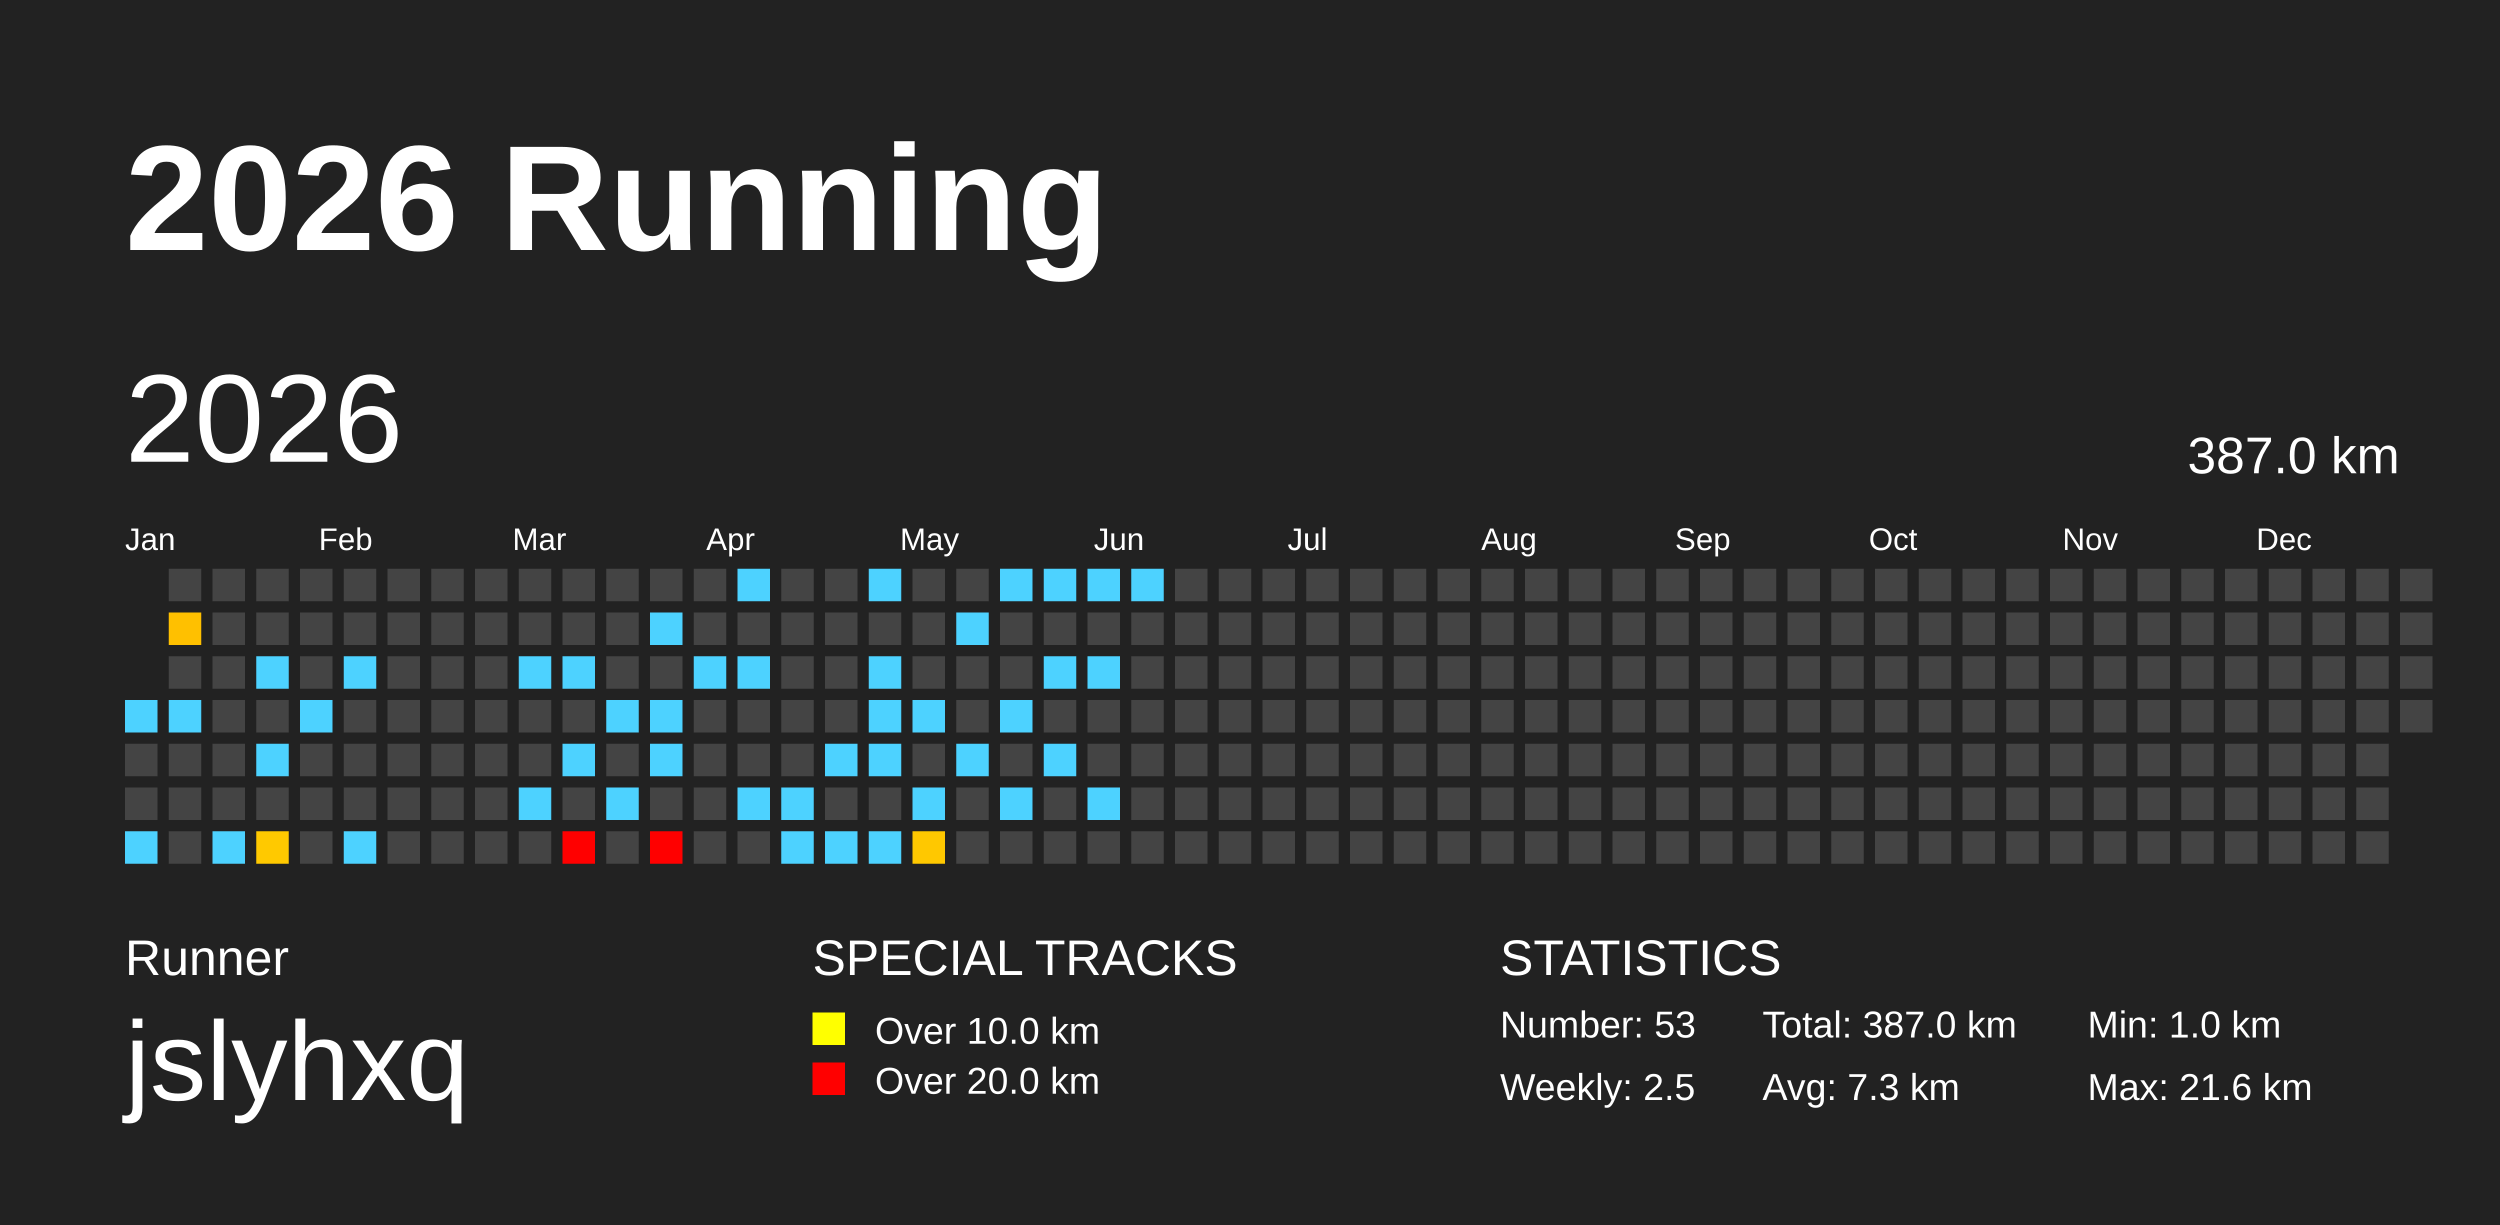
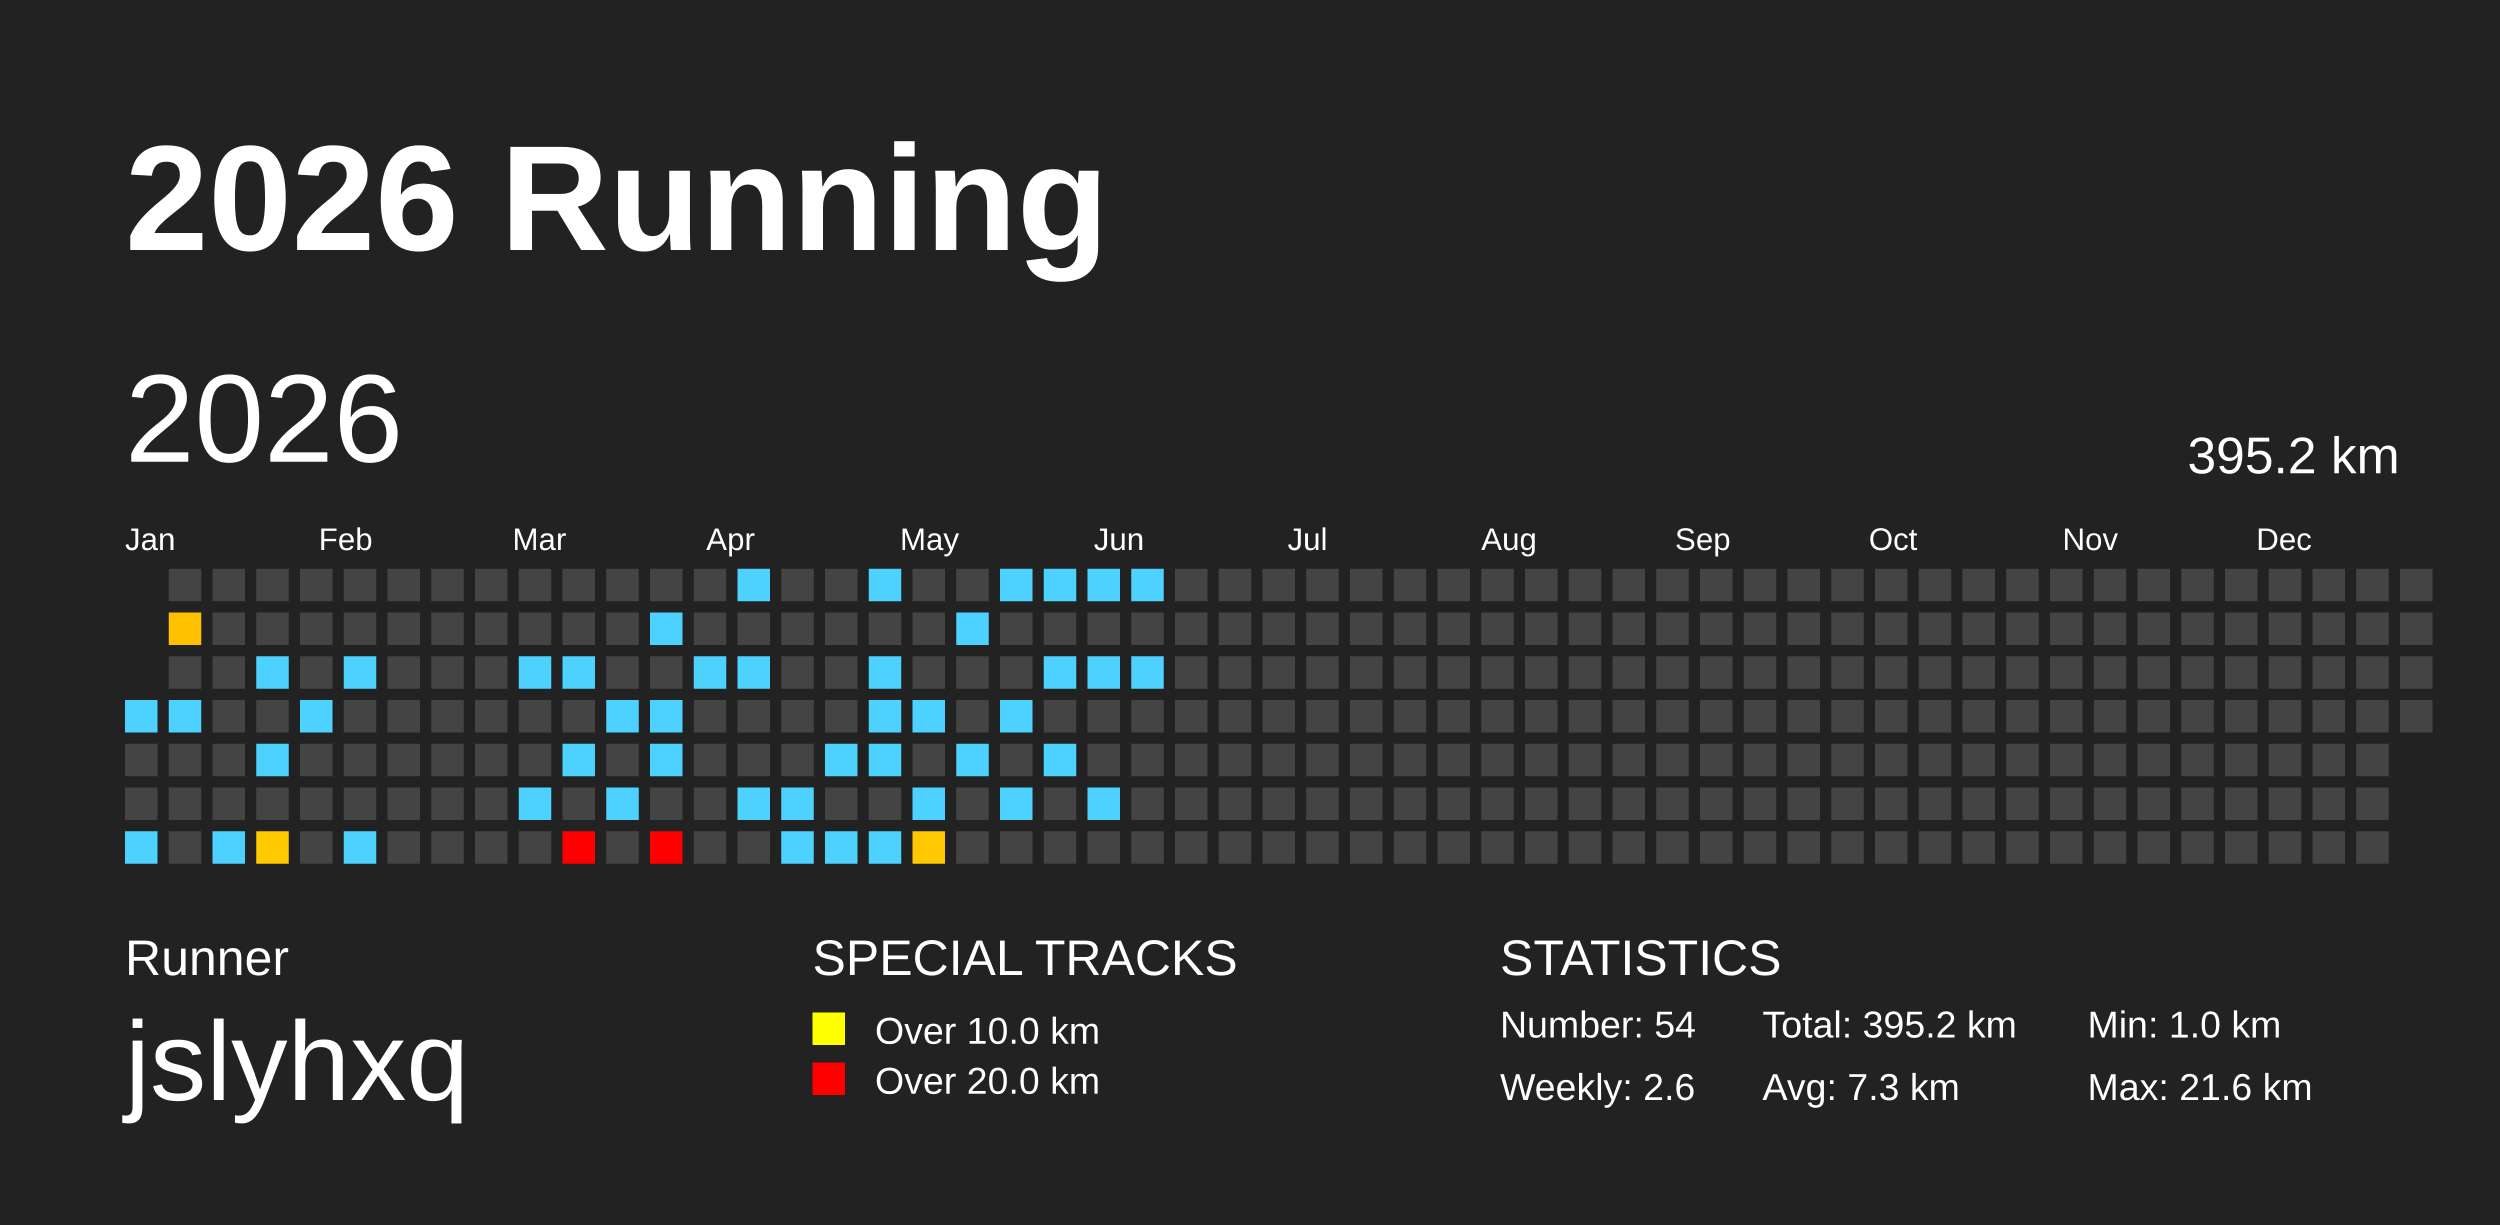
<svg xmlns="http://www.w3.org/2000/svg" baseProfile="full" height="98mm" version="1.1" viewBox="0,0,200,98" width="200mm">
  <defs />
  <rect fill="#222222" height="98" width="200" x="0" y="0" />
  <text fill="#FFFFFF" style="font-size:12px; font-family:Arial; font-weight:bold;" x="10" y="20">2026 Running</text>
  <text fill="#FFFFFF" style="font-size:4px; font-family:Arial" x="10" y="78">Runner</text>
  <text fill="#FFFFFF" style="font-size:9px; font-family:Arial" x="10" y="88">jslyhxq</text>
  <text fill="#FFFFFF" style="font-size:4px; font-family:Arial" x="65" y="78">SPECIAL TRACKS</text>
  <rect fill="yellow" height="2.6" width="2.6" x="65" y="81" />
  <text fill="#FFFFFF" style="font-size:3px; font-family:Arial" x="70" y="83.5">Over 10.0 km</text>
  <rect fill="red" height="2.6" width="2.6" x="65" y="85" />
  <text fill="#FFFFFF" style="font-size:3px; font-family:Arial" x="70" y="87.5">Over 20.0 km</text>
  <text fill="#FFFFFF" style="font-size:4px; font-family:Arial" x="120" y="78">STATISTICS</text>
-   <text fill="#FFFFFF" style="font-size:3px; font-family:Arial" x="120" y="83">Number: 53</text>
-   <text fill="#FFFFFF" style="font-size:3px; font-family:Arial" x="120" y="88">Weekly: 2.5</text>
-   <text fill="#FFFFFF" style="font-size:3px; font-family:Arial" x="141" y="83">Total: 387.0 km</text>
+   <text fill="#FFFFFF" style="font-size:3px; font-family:Arial" x="120" y="83">Number: 54</text>
+   <text fill="#FFFFFF" style="font-size:3px; font-family:Arial" x="120" y="88">Weekly: 2.6</text>
+   <text fill="#FFFFFF" style="font-size:3px; font-family:Arial" x="141" y="83">Total: 395.2 km</text>
  <text fill="#FFFFFF" style="font-size:3px; font-family:Arial" x="141" y="88">Avg: 7.3 km</text>
  <text fill="#FFFFFF" style="font-size:3px; font-family:Arial" x="167" y="83">Min: 1.0 km</text>
  <text fill="#FFFFFF" style="font-size:3px; font-family:Arial" x="167" y="88">Max: 21.6 km</text>
  <text dominant-baseline="hanging" fill="#FFFFFF" style="font-size:10.0px; font-family:Arial;" x="10" y="30">2026</text>
-   <text dominant-baseline="hanging" fill="#FFFFFF" style="font-size:4.125px; font-family:Arial;" x="175" y="35">387.0 km</text>
+   <text dominant-baseline="hanging" fill="#FFFFFF" style="font-size:4.125px; font-family:Arial;" x="175" y="35">395.2 km</text>
  <text fill="#FFFFFF" style="font-size:2.5px; font-family:Arial" x="10.0" y="44">Jan</text>
  <text fill="#FFFFFF" style="font-size:2.5px; font-family:Arial" x="25.5" y="44">Feb</text>
  <text fill="#FFFFFF" style="font-size:2.5px; font-family:Arial" x="41.0" y="44">Mar</text>
  <text fill="#FFFFFF" style="font-size:2.5px; font-family:Arial" x="56.5" y="44">Apr</text>
  <text fill="#FFFFFF" style="font-size:2.5px; font-family:Arial" x="72.0" y="44">May</text>
  <text fill="#FFFFFF" style="font-size:2.5px; font-family:Arial" x="87.5" y="44">Jun</text>
  <text fill="#FFFFFF" style="font-size:2.5px; font-family:Arial" x="103.0" y="44">Jul</text>
  <text fill="#FFFFFF" style="font-size:2.5px; font-family:Arial" x="118.5" y="44">Aug</text>
  <text fill="#FFFFFF" style="font-size:2.5px; font-family:Arial" x="134.0" y="44">Sep</text>
  <text fill="#FFFFFF" style="font-size:2.5px; font-family:Arial" x="149.5" y="44">Oct</text>
  <text fill="#FFFFFF" style="font-size:2.5px; font-family:Arial" x="165.0" y="44">Nov</text>
  <text fill="#FFFFFF" style="font-size:2.5px; font-family:Arial" x="180.5" y="44">Dec</text>
  <rect fill="#4dd2ff" height="2.6" width="2.6" x="10.0" y="56.0" />
  <rect fill="#444444" height="2.6" width="2.6" x="10.0" y="59.5" />
  <rect fill="#444444" height="2.6" width="2.6" x="10.0" y="63.0" />
  <rect fill="#4dd2ff" height="2.6" width="2.6" x="10.0" y="66.5" />
  <rect fill="#444444" height="2.6" width="2.6" x="13.5" y="45.5" />
  <rect fill="#ffc000" height="2.6" width="2.6" x="13.5" y="49.0" />
  <rect fill="#444444" height="2.6" width="2.6" x="13.5" y="52.5" />
  <rect fill="#4dd2ff" height="2.6" width="2.6" x="13.5" y="56.0" />
  <rect fill="#444444" height="2.6" width="2.6" x="13.5" y="59.5" />
  <rect fill="#444444" height="2.6" width="2.6" x="13.5" y="63.0" />
  <rect fill="#444444" height="2.6" width="2.6" x="13.5" y="66.5" />
  <rect fill="#444444" height="2.6" width="2.6" x="17.0" y="45.5" />
  <rect fill="#444444" height="2.6" width="2.6" x="17.0" y="49.0" />
  <rect fill="#444444" height="2.6" width="2.6" x="17.0" y="52.5" />
  <rect fill="#444444" height="2.6" width="2.6" x="17.0" y="56.0" />
  <rect fill="#444444" height="2.6" width="2.6" x="17.0" y="59.5" />
  <rect fill="#444444" height="2.6" width="2.6" x="17.0" y="63.0" />
  <rect fill="#4dd2ff" height="2.6" width="2.6" x="17.0" y="66.5" />
  <rect fill="#444444" height="2.6" width="2.6" x="20.5" y="45.5" />
  <rect fill="#444444" height="2.6" width="2.6" x="20.5" y="49.0" />
  <rect fill="#4dd2ff" height="2.6" width="2.6" x="20.5" y="52.5" />
  <rect fill="#444444" height="2.6" width="2.6" x="20.5" y="56.0" />
  <rect fill="#4dd2ff" height="2.6" width="2.6" x="20.5" y="59.5" />
  <rect fill="#444444" height="2.6" width="2.6" x="20.5" y="63.0" />
  <rect fill="#ffc900" height="2.6" width="2.6" x="20.5" y="66.5" />
  <rect fill="#444444" height="2.6" width="2.6" x="24.0" y="45.5" />
  <rect fill="#444444" height="2.6" width="2.6" x="24.0" y="49.0" />
  <rect fill="#444444" height="2.6" width="2.6" x="24.0" y="52.5" />
  <rect fill="#4dd2ff" height="2.6" width="2.6" x="24.0" y="56.0" />
  <rect fill="#444444" height="2.6" width="2.6" x="24.0" y="59.5" />
  <rect fill="#444444" height="2.6" width="2.6" x="24.0" y="63.0" />
  <rect fill="#444444" height="2.6" width="2.6" x="24.0" y="66.5" />
  <rect fill="#444444" height="2.6" width="2.6" x="27.5" y="45.5" />
  <rect fill="#444444" height="2.6" width="2.6" x="27.5" y="49.0" />
  <rect fill="#4dd2ff" height="2.6" width="2.6" x="27.5" y="52.5" />
  <rect fill="#444444" height="2.6" width="2.6" x="27.5" y="56.0" />
  <rect fill="#444444" height="2.6" width="2.6" x="27.5" y="59.5" />
  <rect fill="#444444" height="2.6" width="2.6" x="27.5" y="63.0" />
  <rect fill="#4dd2ff" height="2.6" width="2.6" x="27.5" y="66.5" />
  <rect fill="#444444" height="2.6" width="2.6" x="31.0" y="45.5" />
  <rect fill="#444444" height="2.6" width="2.6" x="31.0" y="49.0" />
  <rect fill="#444444" height="2.6" width="2.6" x="31.0" y="52.5" />
  <rect fill="#444444" height="2.6" width="2.6" x="31.0" y="56.0" />
  <rect fill="#444444" height="2.6" width="2.6" x="31.0" y="59.5" />
  <rect fill="#444444" height="2.6" width="2.6" x="31.0" y="63.0" />
  <rect fill="#444444" height="2.6" width="2.6" x="31.0" y="66.5" />
  <rect fill="#444444" height="2.6" width="2.6" x="34.5" y="45.5" />
  <rect fill="#444444" height="2.6" width="2.6" x="34.5" y="49.0" />
  <rect fill="#444444" height="2.6" width="2.6" x="34.5" y="52.5" />
  <rect fill="#444444" height="2.6" width="2.6" x="34.5" y="56.0" />
  <rect fill="#444444" height="2.6" width="2.6" x="34.5" y="59.5" />
  <rect fill="#444444" height="2.6" width="2.6" x="34.5" y="63.0" />
  <rect fill="#444444" height="2.6" width="2.6" x="34.5" y="66.5" />
  <rect fill="#444444" height="2.6" width="2.6" x="38.0" y="45.5" />
  <rect fill="#444444" height="2.6" width="2.6" x="38.0" y="49.0" />
  <rect fill="#444444" height="2.6" width="2.6" x="38.0" y="52.5" />
  <rect fill="#444444" height="2.6" width="2.6" x="38.0" y="56.0" />
  <rect fill="#444444" height="2.6" width="2.6" x="38.0" y="59.5" />
  <rect fill="#444444" height="2.6" width="2.6" x="38.0" y="63.0" />
  <rect fill="#444444" height="2.6" width="2.6" x="38.0" y="66.5" />
  <rect fill="#444444" height="2.6" width="2.6" x="41.5" y="45.5" />
  <rect fill="#444444" height="2.6" width="2.6" x="41.5" y="49.0" />
  <rect fill="#4dd2ff" height="2.6" width="2.6" x="41.5" y="52.5" />
  <rect fill="#444444" height="2.6" width="2.6" x="41.5" y="56.0" />
  <rect fill="#444444" height="2.6" width="2.6" x="41.5" y="59.5" />
  <rect fill="#4dd2ff" height="2.6" width="2.6" x="41.5" y="63.0" />
  <rect fill="#444444" height="2.6" width="2.6" x="41.5" y="66.5" />
  <rect fill="#444444" height="2.6" width="2.6" x="45.0" y="45.5" />
  <rect fill="#444444" height="2.6" width="2.6" x="45.0" y="49.0" />
  <rect fill="#4dd2ff" height="2.6" width="2.6" x="45.0" y="52.5" />
  <rect fill="#444444" height="2.6" width="2.6" x="45.0" y="56.0" />
  <rect fill="#4dd2ff" height="2.6" width="2.6" x="45.0" y="59.5" />
  <rect fill="#444444" height="2.6" width="2.6" x="45.0" y="63.0" />
  <rect fill="red" height="2.6" width="2.6" x="45.0" y="66.5" />
  <rect fill="#444444" height="2.6" width="2.6" x="48.5" y="45.5" />
  <rect fill="#444444" height="2.6" width="2.6" x="48.5" y="49.0" />
  <rect fill="#444444" height="2.6" width="2.6" x="48.5" y="52.5" />
  <rect fill="#4dd2ff" height="2.6" width="2.6" x="48.5" y="56.0" />
  <rect fill="#444444" height="2.6" width="2.6" x="48.5" y="59.5" />
  <rect fill="#4dd2ff" height="2.6" width="2.6" x="48.5" y="63.0" />
  <rect fill="#444444" height="2.6" width="2.6" x="48.5" y="66.5" />
  <rect fill="#444444" height="2.6" width="2.6" x="52.0" y="45.5" />
  <rect fill="#4dd2ff" height="2.6" width="2.6" x="52.0" y="49.0" />
  <rect fill="#444444" height="2.6" width="2.6" x="52.0" y="52.5" />
  <rect fill="#4dd2ff" height="2.6" width="2.6" x="52.0" y="56.0" />
  <rect fill="#4dd2ff" height="2.6" width="2.6" x="52.0" y="59.5" />
  <rect fill="#444444" height="2.6" width="2.6" x="52.0" y="63.0" />
  <rect fill="red" height="2.6" width="2.6" x="52.0" y="66.5" />
  <rect fill="#444444" height="2.6" width="2.6" x="55.5" y="45.5" />
  <rect fill="#444444" height="2.6" width="2.6" x="55.5" y="49.0" />
  <rect fill="#4dd2ff" height="2.6" width="2.6" x="55.5" y="52.5" />
  <rect fill="#444444" height="2.6" width="2.6" x="55.5" y="56.0" />
  <rect fill="#444444" height="2.6" width="2.6" x="55.5" y="59.5" />
  <rect fill="#444444" height="2.6" width="2.6" x="55.5" y="63.0" />
  <rect fill="#444444" height="2.6" width="2.6" x="55.5" y="66.5" />
  <rect fill="#4dd2ff" height="2.6" width="2.6" x="59.0" y="45.5" />
  <rect fill="#444444" height="2.6" width="2.6" x="59.0" y="49.0" />
  <rect fill="#4dd2ff" height="2.6" width="2.6" x="59.0" y="52.5" />
  <rect fill="#444444" height="2.6" width="2.6" x="59.0" y="56.0" />
  <rect fill="#444444" height="2.6" width="2.6" x="59.0" y="59.5" />
  <rect fill="#4dd2ff" height="2.6" width="2.6" x="59.0" y="63.0" />
  <rect fill="#444444" height="2.6" width="2.6" x="59.0" y="66.5" />
  <rect fill="#444444" height="2.6" width="2.6" x="62.5" y="45.5" />
  <rect fill="#444444" height="2.6" width="2.6" x="62.5" y="49.0" />
  <rect fill="#444444" height="2.6" width="2.6" x="62.5" y="52.5" />
  <rect fill="#444444" height="2.6" width="2.6" x="62.5" y="56.0" />
  <rect fill="#444444" height="2.6" width="2.6" x="62.5" y="59.5" />
  <rect fill="#4dd2ff" height="2.6" width="2.6" x="62.5" y="63.0" />
  <rect fill="#4dd2ff" height="2.6" width="2.6" x="62.5" y="66.5" />
  <rect fill="#444444" height="2.6" width="2.6" x="66.0" y="45.5" />
  <rect fill="#444444" height="2.6" width="2.6" x="66.0" y="49.0" />
  <rect fill="#444444" height="2.6" width="2.6" x="66.0" y="52.5" />
  <rect fill="#444444" height="2.6" width="2.6" x="66.0" y="56.0" />
  <rect fill="#4dd2ff" height="2.6" width="2.6" x="66.0" y="59.5" />
  <rect fill="#444444" height="2.6" width="2.6" x="66.0" y="63.0" />
  <rect fill="#4dd2ff" height="2.6" width="2.6" x="66.0" y="66.5" />
  <rect fill="#4dd2ff" height="2.6" width="2.6" x="69.5" y="45.5" />
  <rect fill="#444444" height="2.6" width="2.6" x="69.5" y="49.0" />
  <rect fill="#4dd2ff" height="2.6" width="2.6" x="69.5" y="52.5" />
  <rect fill="#4dd2ff" height="2.6" width="2.6" x="69.5" y="56.0" />
  <rect fill="#4dd2ff" height="2.6" width="2.6" x="69.5" y="59.5" />
  <rect fill="#444444" height="2.6" width="2.6" x="69.5" y="63.0" />
  <rect fill="#4dd2ff" height="2.6" width="2.6" x="69.5" y="66.5" />
  <rect fill="#444444" height="2.6" width="2.6" x="73.0" y="45.5" />
  <rect fill="#444444" height="2.6" width="2.6" x="73.0" y="49.0" />
  <rect fill="#444444" height="2.6" width="2.6" x="73.0" y="52.5" />
  <rect fill="#4dd2ff" height="2.6" width="2.6" x="73.0" y="56.0" />
  <rect fill="#444444" height="2.6" width="2.6" x="73.0" y="59.5" />
  <rect fill="#4dd2ff" height="2.6" width="2.6" x="73.0" y="63.0" />
  <rect fill="#ffc800" height="2.6" width="2.6" x="73.0" y="66.5" />
  <rect fill="#444444" height="2.6" width="2.6" x="76.5" y="45.5" />
  <rect fill="#4dd2ff" height="2.6" width="2.6" x="76.5" y="49.0" />
  <rect fill="#444444" height="2.6" width="2.6" x="76.5" y="52.5" />
  <rect fill="#444444" height="2.6" width="2.6" x="76.5" y="56.0" />
  <rect fill="#4dd2ff" height="2.6" width="2.6" x="76.5" y="59.5" />
  <rect fill="#444444" height="2.6" width="2.6" x="76.5" y="63.0" />
  <rect fill="#444444" height="2.6" width="2.6" x="76.5" y="66.5" />
  <rect fill="#4dd2ff" height="2.6" width="2.6" x="80.0" y="45.5" />
  <rect fill="#444444" height="2.6" width="2.6" x="80.0" y="49.0" />
  <rect fill="#444444" height="2.6" width="2.6" x="80.0" y="52.5" />
  <rect fill="#4dd2ff" height="2.6" width="2.6" x="80.0" y="56.0" />
  <rect fill="#444444" height="2.6" width="2.6" x="80.0" y="59.5" />
  <rect fill="#4dd2ff" height="2.6" width="2.6" x="80.0" y="63.0" />
  <rect fill="#444444" height="2.6" width="2.6" x="80.0" y="66.5" />
  <rect fill="#4dd2ff" height="2.6" width="2.6" x="83.5" y="45.5" />
  <rect fill="#444444" height="2.6" width="2.6" x="83.5" y="49.0" />
  <rect fill="#4dd2ff" height="2.6" width="2.6" x="83.5" y="52.5" />
  <rect fill="#444444" height="2.6" width="2.6" x="83.5" y="56.0" />
  <rect fill="#4dd2ff" height="2.6" width="2.6" x="83.5" y="59.5" />
  <rect fill="#444444" height="2.6" width="2.6" x="83.5" y="63.0" />
  <rect fill="#444444" height="2.6" width="2.6" x="83.5" y="66.5" />
  <rect fill="#4dd2ff" height="2.6" width="2.6" x="87.0" y="45.5" />
  <rect fill="#444444" height="2.6" width="2.6" x="87.0" y="49.0" />
  <rect fill="#4dd2ff" height="2.6" width="2.6" x="87.0" y="52.5" />
  <rect fill="#444444" height="2.6" width="2.6" x="87.0" y="56.0" />
  <rect fill="#444444" height="2.6" width="2.6" x="87.0" y="59.5" />
  <rect fill="#4dd2ff" height="2.6" width="2.6" x="87.0" y="63.0" />
  <rect fill="#444444" height="2.6" width="2.6" x="87.0" y="66.5" />
  <rect fill="#4dd2ff" height="2.6" width="2.6" x="90.5" y="45.5" />
  <rect fill="#444444" height="2.6" width="2.6" x="90.5" y="49.0" />
-   <rect fill="#444444" height="2.6" width="2.6" x="90.5" y="52.5" />
+   <rect fill="#4dd2ff" height="2.6" width="2.6" x="90.5" y="52.5" />
  <rect fill="#444444" height="2.6" width="2.6" x="90.5" y="56.0" />
  <rect fill="#444444" height="2.6" width="2.6" x="90.5" y="59.5" />
  <rect fill="#444444" height="2.6" width="2.6" x="90.5" y="63.0" />
  <rect fill="#444444" height="2.6" width="2.6" x="90.5" y="66.5" />
  <rect fill="#444444" height="2.6" width="2.6" x="94.0" y="45.5" />
  <rect fill="#444444" height="2.6" width="2.6" x="94.0" y="49.0" />
  <rect fill="#444444" height="2.6" width="2.6" x="94.0" y="52.5" />
  <rect fill="#444444" height="2.6" width="2.6" x="94.0" y="56.0" />
  <rect fill="#444444" height="2.6" width="2.6" x="94.0" y="59.5" />
  <rect fill="#444444" height="2.6" width="2.6" x="94.0" y="63.0" />
  <rect fill="#444444" height="2.6" width="2.6" x="94.0" y="66.5" />
  <rect fill="#444444" height="2.6" width="2.6" x="97.5" y="45.5" />
  <rect fill="#444444" height="2.6" width="2.6" x="97.5" y="49.0" />
  <rect fill="#444444" height="2.6" width="2.6" x="97.5" y="52.5" />
  <rect fill="#444444" height="2.6" width="2.6" x="97.5" y="56.0" />
  <rect fill="#444444" height="2.6" width="2.6" x="97.5" y="59.5" />
  <rect fill="#444444" height="2.6" width="2.6" x="97.5" y="63.0" />
  <rect fill="#444444" height="2.6" width="2.6" x="97.5" y="66.5" />
  <rect fill="#444444" height="2.6" width="2.6" x="101.0" y="45.5" />
  <rect fill="#444444" height="2.6" width="2.6" x="101.0" y="49.0" />
  <rect fill="#444444" height="2.6" width="2.6" x="101.0" y="52.5" />
  <rect fill="#444444" height="2.6" width="2.6" x="101.0" y="56.0" />
  <rect fill="#444444" height="2.6" width="2.6" x="101.0" y="59.5" />
  <rect fill="#444444" height="2.6" width="2.6" x="101.0" y="63.0" />
  <rect fill="#444444" height="2.6" width="2.6" x="101.0" y="66.5" />
  <rect fill="#444444" height="2.6" width="2.6" x="104.5" y="45.5" />
  <rect fill="#444444" height="2.6" width="2.6" x="104.5" y="49.0" />
  <rect fill="#444444" height="2.6" width="2.6" x="104.5" y="52.5" />
  <rect fill="#444444" height="2.6" width="2.6" x="104.5" y="56.0" />
  <rect fill="#444444" height="2.6" width="2.6" x="104.5" y="59.5" />
  <rect fill="#444444" height="2.6" width="2.6" x="104.5" y="63.0" />
  <rect fill="#444444" height="2.6" width="2.6" x="104.5" y="66.5" />
  <rect fill="#444444" height="2.6" width="2.6" x="108.0" y="45.5" />
  <rect fill="#444444" height="2.6" width="2.6" x="108.0" y="49.0" />
  <rect fill="#444444" height="2.6" width="2.6" x="108.0" y="52.5" />
  <rect fill="#444444" height="2.6" width="2.6" x="108.0" y="56.0" />
  <rect fill="#444444" height="2.6" width="2.6" x="108.0" y="59.5" />
  <rect fill="#444444" height="2.6" width="2.6" x="108.0" y="63.0" />
  <rect fill="#444444" height="2.6" width="2.6" x="108.0" y="66.5" />
  <rect fill="#444444" height="2.6" width="2.6" x="111.5" y="45.5" />
  <rect fill="#444444" height="2.6" width="2.6" x="111.5" y="49.0" />
  <rect fill="#444444" height="2.6" width="2.6" x="111.5" y="52.5" />
  <rect fill="#444444" height="2.6" width="2.6" x="111.5" y="56.0" />
  <rect fill="#444444" height="2.6" width="2.6" x="111.5" y="59.5" />
  <rect fill="#444444" height="2.6" width="2.6" x="111.5" y="63.0" />
  <rect fill="#444444" height="2.6" width="2.6" x="111.5" y="66.5" />
  <rect fill="#444444" height="2.6" width="2.6" x="115.0" y="45.5" />
  <rect fill="#444444" height="2.6" width="2.6" x="115.0" y="49.0" />
  <rect fill="#444444" height="2.6" width="2.6" x="115.0" y="52.5" />
  <rect fill="#444444" height="2.6" width="2.6" x="115.0" y="56.0" />
  <rect fill="#444444" height="2.6" width="2.6" x="115.0" y="59.5" />
  <rect fill="#444444" height="2.6" width="2.6" x="115.0" y="63.0" />
  <rect fill="#444444" height="2.6" width="2.6" x="115.0" y="66.5" />
  <rect fill="#444444" height="2.6" width="2.6" x="118.5" y="45.5" />
  <rect fill="#444444" height="2.6" width="2.6" x="118.5" y="49.0" />
  <rect fill="#444444" height="2.6" width="2.6" x="118.5" y="52.5" />
  <rect fill="#444444" height="2.6" width="2.6" x="118.5" y="56.0" />
  <rect fill="#444444" height="2.6" width="2.6" x="118.5" y="59.5" />
  <rect fill="#444444" height="2.6" width="2.6" x="118.5" y="63.0" />
  <rect fill="#444444" height="2.6" width="2.6" x="118.5" y="66.5" />
  <rect fill="#444444" height="2.6" width="2.6" x="122.0" y="45.5" />
  <rect fill="#444444" height="2.6" width="2.6" x="122.0" y="49.0" />
  <rect fill="#444444" height="2.6" width="2.6" x="122.0" y="52.5" />
  <rect fill="#444444" height="2.6" width="2.6" x="122.0" y="56.0" />
  <rect fill="#444444" height="2.6" width="2.6" x="122.0" y="59.5" />
  <rect fill="#444444" height="2.6" width="2.6" x="122.0" y="63.0" />
  <rect fill="#444444" height="2.6" width="2.6" x="122.0" y="66.5" />
  <rect fill="#444444" height="2.6" width="2.6" x="125.5" y="45.5" />
  <rect fill="#444444" height="2.6" width="2.6" x="125.5" y="49.0" />
  <rect fill="#444444" height="2.6" width="2.6" x="125.5" y="52.5" />
  <rect fill="#444444" height="2.6" width="2.6" x="125.5" y="56.0" />
  <rect fill="#444444" height="2.6" width="2.6" x="125.5" y="59.5" />
  <rect fill="#444444" height="2.6" width="2.6" x="125.5" y="63.0" />
  <rect fill="#444444" height="2.6" width="2.6" x="125.5" y="66.5" />
  <rect fill="#444444" height="2.6" width="2.6" x="129.0" y="45.5" />
  <rect fill="#444444" height="2.6" width="2.6" x="129.0" y="49.0" />
  <rect fill="#444444" height="2.6" width="2.6" x="129.0" y="52.5" />
  <rect fill="#444444" height="2.6" width="2.6" x="129.0" y="56.0" />
  <rect fill="#444444" height="2.6" width="2.6" x="129.0" y="59.5" />
  <rect fill="#444444" height="2.6" width="2.6" x="129.0" y="63.0" />
  <rect fill="#444444" height="2.6" width="2.6" x="129.0" y="66.5" />
  <rect fill="#444444" height="2.6" width="2.6" x="132.5" y="45.5" />
  <rect fill="#444444" height="2.6" width="2.6" x="132.5" y="49.0" />
  <rect fill="#444444" height="2.6" width="2.6" x="132.5" y="52.5" />
  <rect fill="#444444" height="2.6" width="2.6" x="132.5" y="56.0" />
  <rect fill="#444444" height="2.6" width="2.6" x="132.5" y="59.5" />
  <rect fill="#444444" height="2.6" width="2.6" x="132.5" y="63.0" />
  <rect fill="#444444" height="2.6" width="2.6" x="132.5" y="66.5" />
  <rect fill="#444444" height="2.6" width="2.6" x="136.0" y="45.5" />
  <rect fill="#444444" height="2.6" width="2.6" x="136.0" y="49.0" />
  <rect fill="#444444" height="2.6" width="2.6" x="136.0" y="52.5" />
  <rect fill="#444444" height="2.6" width="2.6" x="136.0" y="56.0" />
  <rect fill="#444444" height="2.6" width="2.6" x="136.0" y="59.5" />
  <rect fill="#444444" height="2.6" width="2.6" x="136.0" y="63.0" />
  <rect fill="#444444" height="2.6" width="2.6" x="136.0" y="66.5" />
  <rect fill="#444444" height="2.6" width="2.6" x="139.5" y="45.5" />
  <rect fill="#444444" height="2.6" width="2.6" x="139.5" y="49.0" />
  <rect fill="#444444" height="2.6" width="2.6" x="139.5" y="52.5" />
  <rect fill="#444444" height="2.6" width="2.6" x="139.5" y="56.0" />
  <rect fill="#444444" height="2.6" width="2.6" x="139.5" y="59.5" />
  <rect fill="#444444" height="2.6" width="2.6" x="139.5" y="63.0" />
  <rect fill="#444444" height="2.6" width="2.6" x="139.5" y="66.5" />
  <rect fill="#444444" height="2.6" width="2.6" x="143.0" y="45.5" />
  <rect fill="#444444" height="2.6" width="2.6" x="143.0" y="49.0" />
  <rect fill="#444444" height="2.6" width="2.6" x="143.0" y="52.5" />
  <rect fill="#444444" height="2.6" width="2.6" x="143.0" y="56.0" />
  <rect fill="#444444" height="2.6" width="2.6" x="143.0" y="59.5" />
  <rect fill="#444444" height="2.6" width="2.6" x="143.0" y="63.0" />
  <rect fill="#444444" height="2.6" width="2.6" x="143.0" y="66.5" />
  <rect fill="#444444" height="2.6" width="2.6" x="146.5" y="45.5" />
  <rect fill="#444444" height="2.6" width="2.6" x="146.5" y="49.0" />
  <rect fill="#444444" height="2.6" width="2.6" x="146.5" y="52.5" />
  <rect fill="#444444" height="2.6" width="2.6" x="146.5" y="56.0" />
  <rect fill="#444444" height="2.6" width="2.6" x="146.5" y="59.5" />
  <rect fill="#444444" height="2.6" width="2.6" x="146.5" y="63.0" />
  <rect fill="#444444" height="2.6" width="2.6" x="146.5" y="66.5" />
  <rect fill="#444444" height="2.6" width="2.6" x="150.0" y="45.5" />
  <rect fill="#444444" height="2.6" width="2.6" x="150.0" y="49.0" />
  <rect fill="#444444" height="2.6" width="2.6" x="150.0" y="52.5" />
  <rect fill="#444444" height="2.6" width="2.6" x="150.0" y="56.0" />
  <rect fill="#444444" height="2.6" width="2.6" x="150.0" y="59.5" />
  <rect fill="#444444" height="2.6" width="2.6" x="150.0" y="63.0" />
  <rect fill="#444444" height="2.6" width="2.6" x="150.0" y="66.5" />
  <rect fill="#444444" height="2.6" width="2.6" x="153.5" y="45.5" />
  <rect fill="#444444" height="2.6" width="2.6" x="153.5" y="49.0" />
  <rect fill="#444444" height="2.6" width="2.6" x="153.5" y="52.5" />
  <rect fill="#444444" height="2.6" width="2.6" x="153.5" y="56.0" />
  <rect fill="#444444" height="2.6" width="2.6" x="153.5" y="59.5" />
  <rect fill="#444444" height="2.6" width="2.6" x="153.5" y="63.0" />
  <rect fill="#444444" height="2.6" width="2.6" x="153.5" y="66.5" />
  <rect fill="#444444" height="2.6" width="2.6" x="157.0" y="45.5" />
  <rect fill="#444444" height="2.6" width="2.6" x="157.0" y="49.0" />
  <rect fill="#444444" height="2.6" width="2.6" x="157.0" y="52.5" />
  <rect fill="#444444" height="2.6" width="2.6" x="157.0" y="56.0" />
  <rect fill="#444444" height="2.6" width="2.6" x="157.0" y="59.5" />
  <rect fill="#444444" height="2.6" width="2.6" x="157.0" y="63.0" />
  <rect fill="#444444" height="2.6" width="2.6" x="157.0" y="66.5" />
  <rect fill="#444444" height="2.6" width="2.6" x="160.5" y="45.5" />
  <rect fill="#444444" height="2.6" width="2.6" x="160.5" y="49.0" />
  <rect fill="#444444" height="2.6" width="2.6" x="160.5" y="52.5" />
  <rect fill="#444444" height="2.6" width="2.6" x="160.5" y="56.0" />
  <rect fill="#444444" height="2.6" width="2.6" x="160.5" y="59.5" />
  <rect fill="#444444" height="2.6" width="2.6" x="160.5" y="63.0" />
  <rect fill="#444444" height="2.6" width="2.6" x="160.5" y="66.5" />
  <rect fill="#444444" height="2.6" width="2.6" x="164.0" y="45.5" />
  <rect fill="#444444" height="2.6" width="2.6" x="164.0" y="49.0" />
  <rect fill="#444444" height="2.6" width="2.6" x="164.0" y="52.5" />
  <rect fill="#444444" height="2.6" width="2.6" x="164.0" y="56.0" />
  <rect fill="#444444" height="2.6" width="2.6" x="164.0" y="59.5" />
  <rect fill="#444444" height="2.6" width="2.6" x="164.0" y="63.0" />
  <rect fill="#444444" height="2.6" width="2.6" x="164.0" y="66.5" />
  <rect fill="#444444" height="2.6" width="2.6" x="167.5" y="45.5" />
  <rect fill="#444444" height="2.6" width="2.6" x="167.5" y="49.0" />
  <rect fill="#444444" height="2.6" width="2.6" x="167.5" y="52.5" />
  <rect fill="#444444" height="2.6" width="2.6" x="167.5" y="56.0" />
  <rect fill="#444444" height="2.6" width="2.6" x="167.5" y="59.5" />
  <rect fill="#444444" height="2.6" width="2.6" x="167.5" y="63.0" />
  <rect fill="#444444" height="2.6" width="2.6" x="167.5" y="66.5" />
  <rect fill="#444444" height="2.6" width="2.6" x="171.0" y="45.5" />
  <rect fill="#444444" height="2.6" width="2.6" x="171.0" y="49.0" />
  <rect fill="#444444" height="2.6" width="2.6" x="171.0" y="52.5" />
  <rect fill="#444444" height="2.6" width="2.6" x="171.0" y="56.0" />
  <rect fill="#444444" height="2.6" width="2.6" x="171.0" y="59.5" />
  <rect fill="#444444" height="2.6" width="2.6" x="171.0" y="63.0" />
  <rect fill="#444444" height="2.6" width="2.6" x="171.0" y="66.5" />
  <rect fill="#444444" height="2.6" width="2.6" x="174.5" y="45.5" />
  <rect fill="#444444" height="2.6" width="2.6" x="174.5" y="49.0" />
  <rect fill="#444444" height="2.6" width="2.6" x="174.5" y="52.5" />
  <rect fill="#444444" height="2.6" width="2.6" x="174.5" y="56.0" />
  <rect fill="#444444" height="2.6" width="2.6" x="174.5" y="59.5" />
  <rect fill="#444444" height="2.6" width="2.6" x="174.5" y="63.0" />
  <rect fill="#444444" height="2.6" width="2.6" x="174.5" y="66.5" />
  <rect fill="#444444" height="2.6" width="2.6" x="178.0" y="45.5" />
  <rect fill="#444444" height="2.6" width="2.6" x="178.0" y="49.0" />
  <rect fill="#444444" height="2.6" width="2.6" x="178.0" y="52.5" />
  <rect fill="#444444" height="2.6" width="2.6" x="178.0" y="56.0" />
  <rect fill="#444444" height="2.6" width="2.6" x="178.0" y="59.5" />
  <rect fill="#444444" height="2.6" width="2.6" x="178.0" y="63.0" />
  <rect fill="#444444" height="2.6" width="2.6" x="178.0" y="66.5" />
  <rect fill="#444444" height="2.6" width="2.6" x="181.5" y="45.5" />
  <rect fill="#444444" height="2.6" width="2.6" x="181.5" y="49.0" />
  <rect fill="#444444" height="2.6" width="2.6" x="181.5" y="52.5" />
  <rect fill="#444444" height="2.6" width="2.6" x="181.5" y="56.0" />
  <rect fill="#444444" height="2.6" width="2.6" x="181.5" y="59.5" />
  <rect fill="#444444" height="2.6" width="2.6" x="181.5" y="63.0" />
  <rect fill="#444444" height="2.6" width="2.6" x="181.5" y="66.5" />
  <rect fill="#444444" height="2.6" width="2.6" x="185.0" y="45.5" />
  <rect fill="#444444" height="2.6" width="2.6" x="185.0" y="49.0" />
  <rect fill="#444444" height="2.6" width="2.6" x="185.0" y="52.5" />
  <rect fill="#444444" height="2.6" width="2.6" x="185.0" y="56.0" />
  <rect fill="#444444" height="2.6" width="2.6" x="185.0" y="59.5" />
  <rect fill="#444444" height="2.6" width="2.6" x="185.0" y="63.0" />
  <rect fill="#444444" height="2.6" width="2.6" x="185.0" y="66.5" />
  <rect fill="#444444" height="2.6" width="2.6" x="188.5" y="45.5" />
  <rect fill="#444444" height="2.6" width="2.6" x="188.5" y="49.0" />
  <rect fill="#444444" height="2.6" width="2.6" x="188.5" y="52.5" />
  <rect fill="#444444" height="2.6" width="2.6" x="188.5" y="56.0" />
  <rect fill="#444444" height="2.6" width="2.6" x="188.5" y="59.5" />
  <rect fill="#444444" height="2.6" width="2.6" x="188.5" y="63.0" />
  <rect fill="#444444" height="2.6" width="2.6" x="188.5" y="66.5" />
  <rect fill="#444444" height="2.6" width="2.6" x="192.0" y="45.5" />
  <rect fill="#444444" height="2.6" width="2.6" x="192.0" y="49.0" />
  <rect fill="#444444" height="2.6" width="2.6" x="192.0" y="52.5" />
  <rect fill="#444444" height="2.6" width="2.6" x="192.0" y="56.0" />
</svg>
